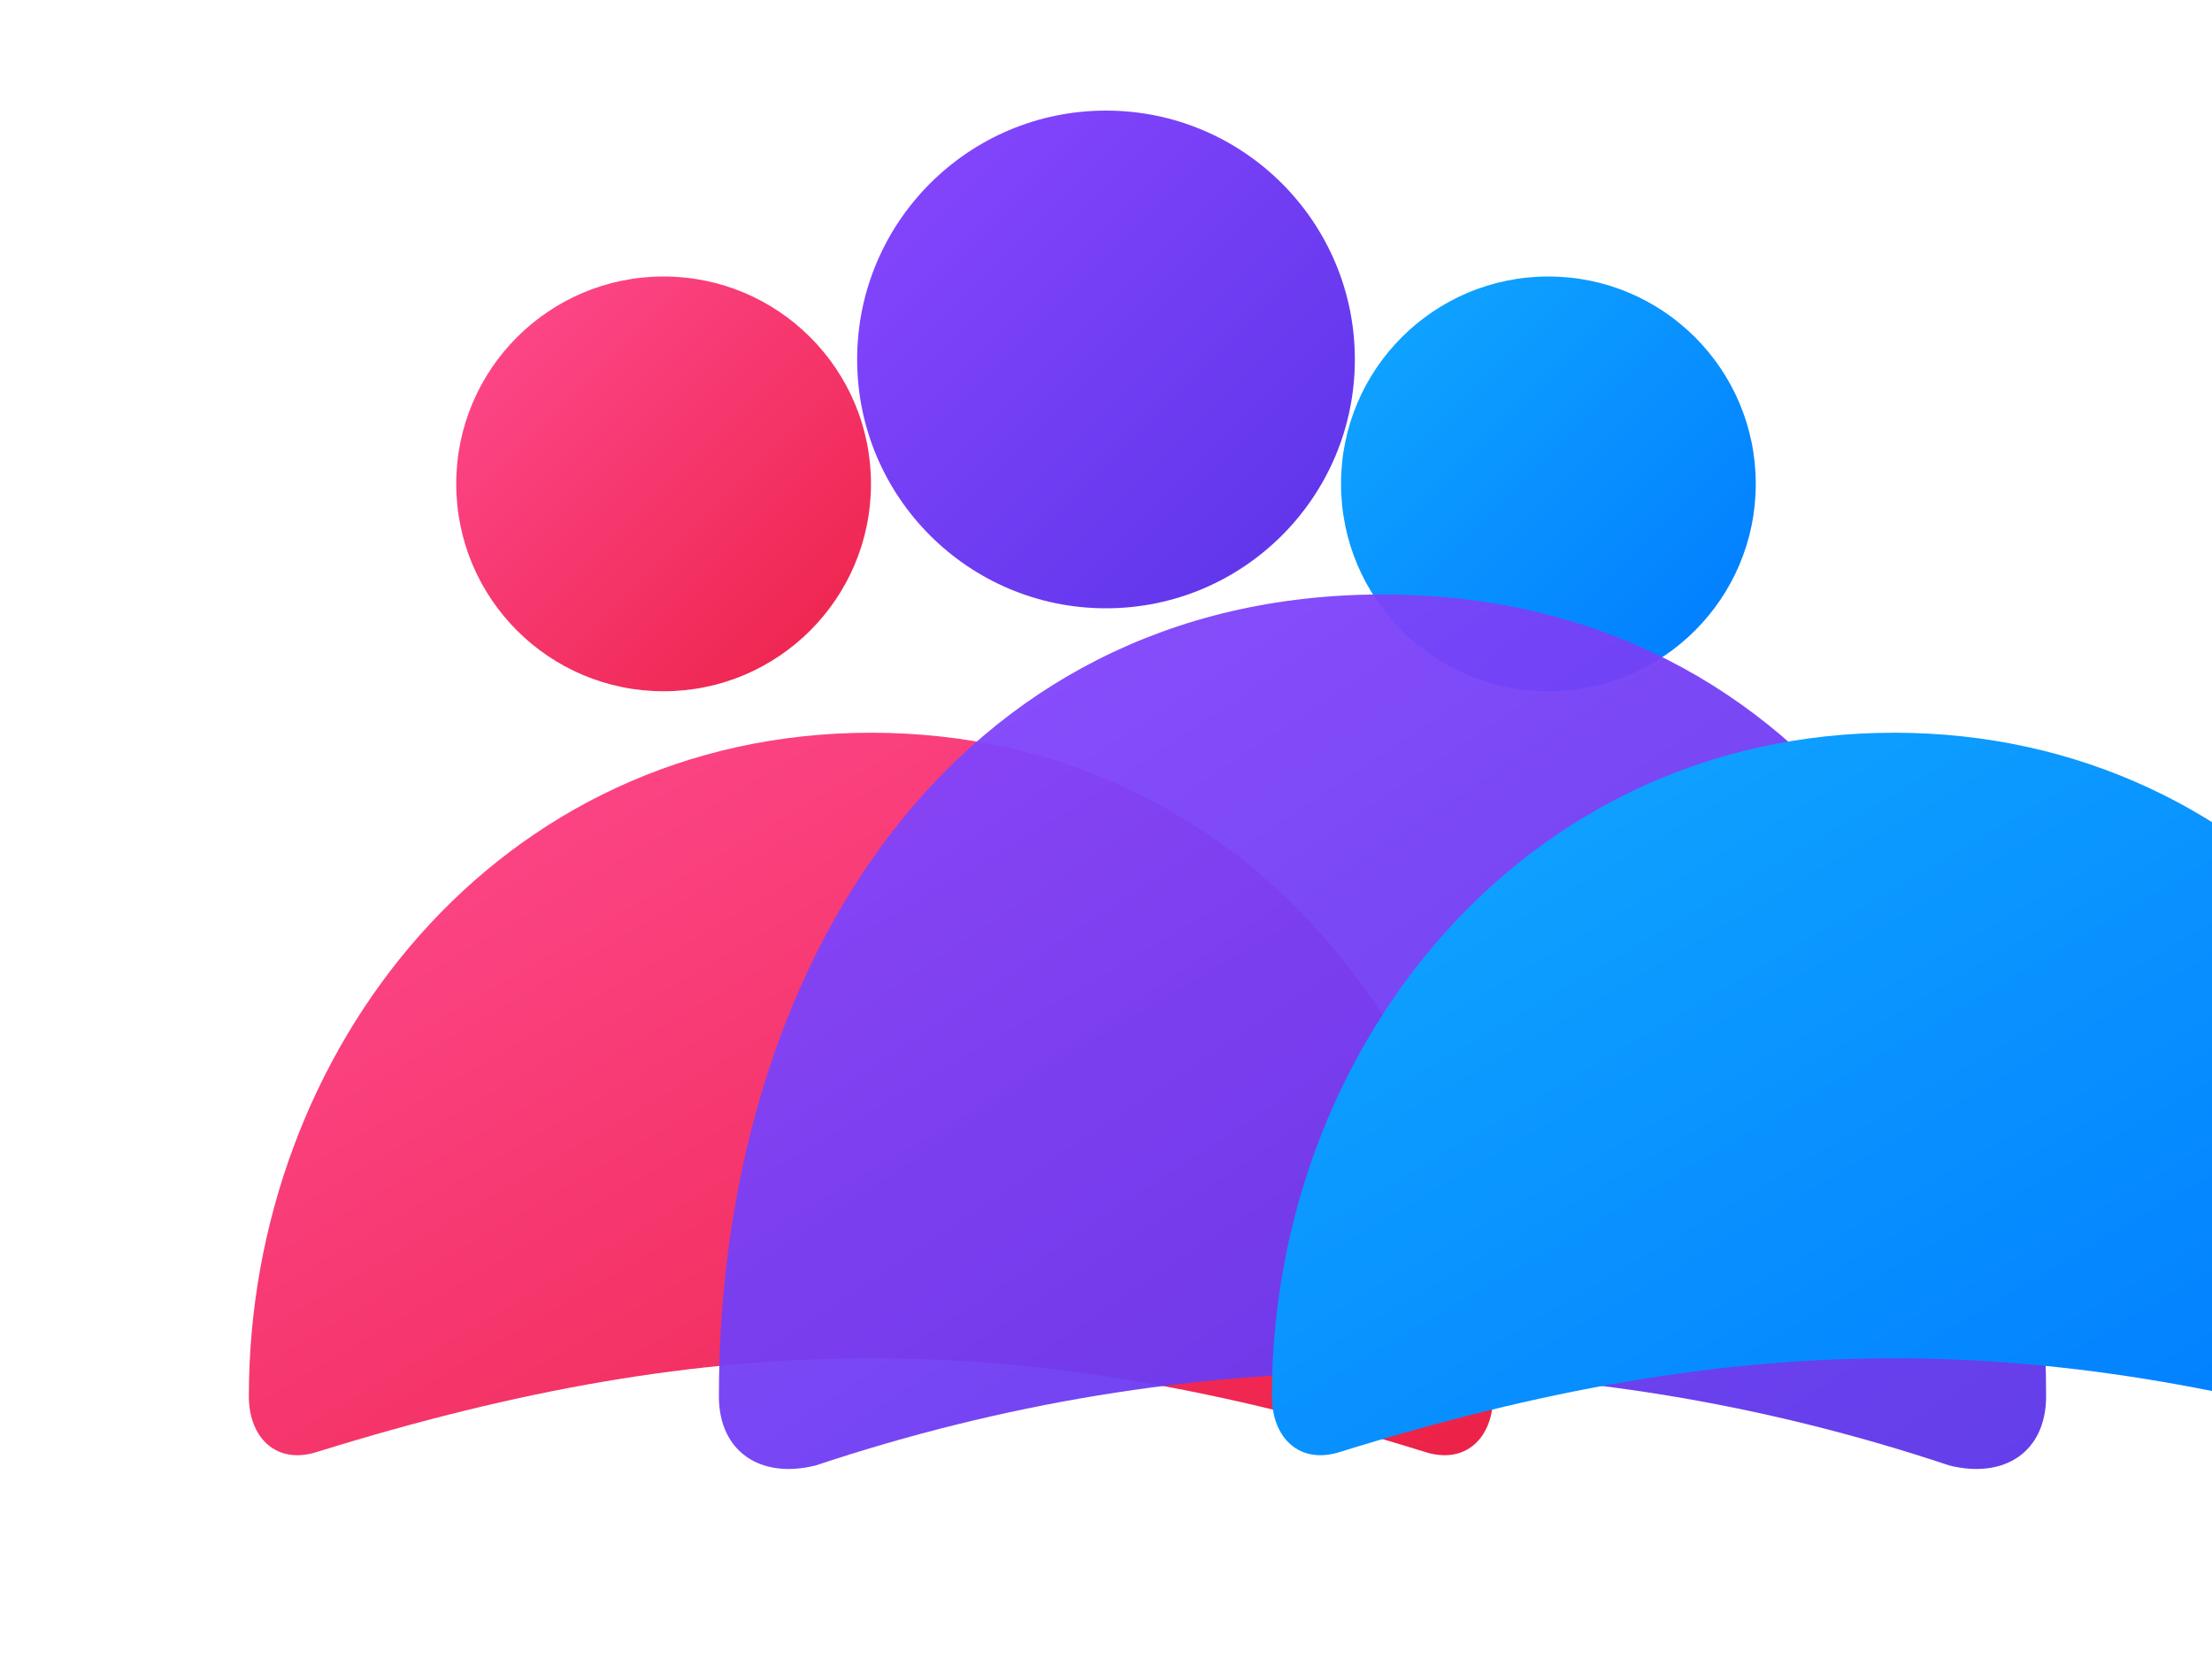
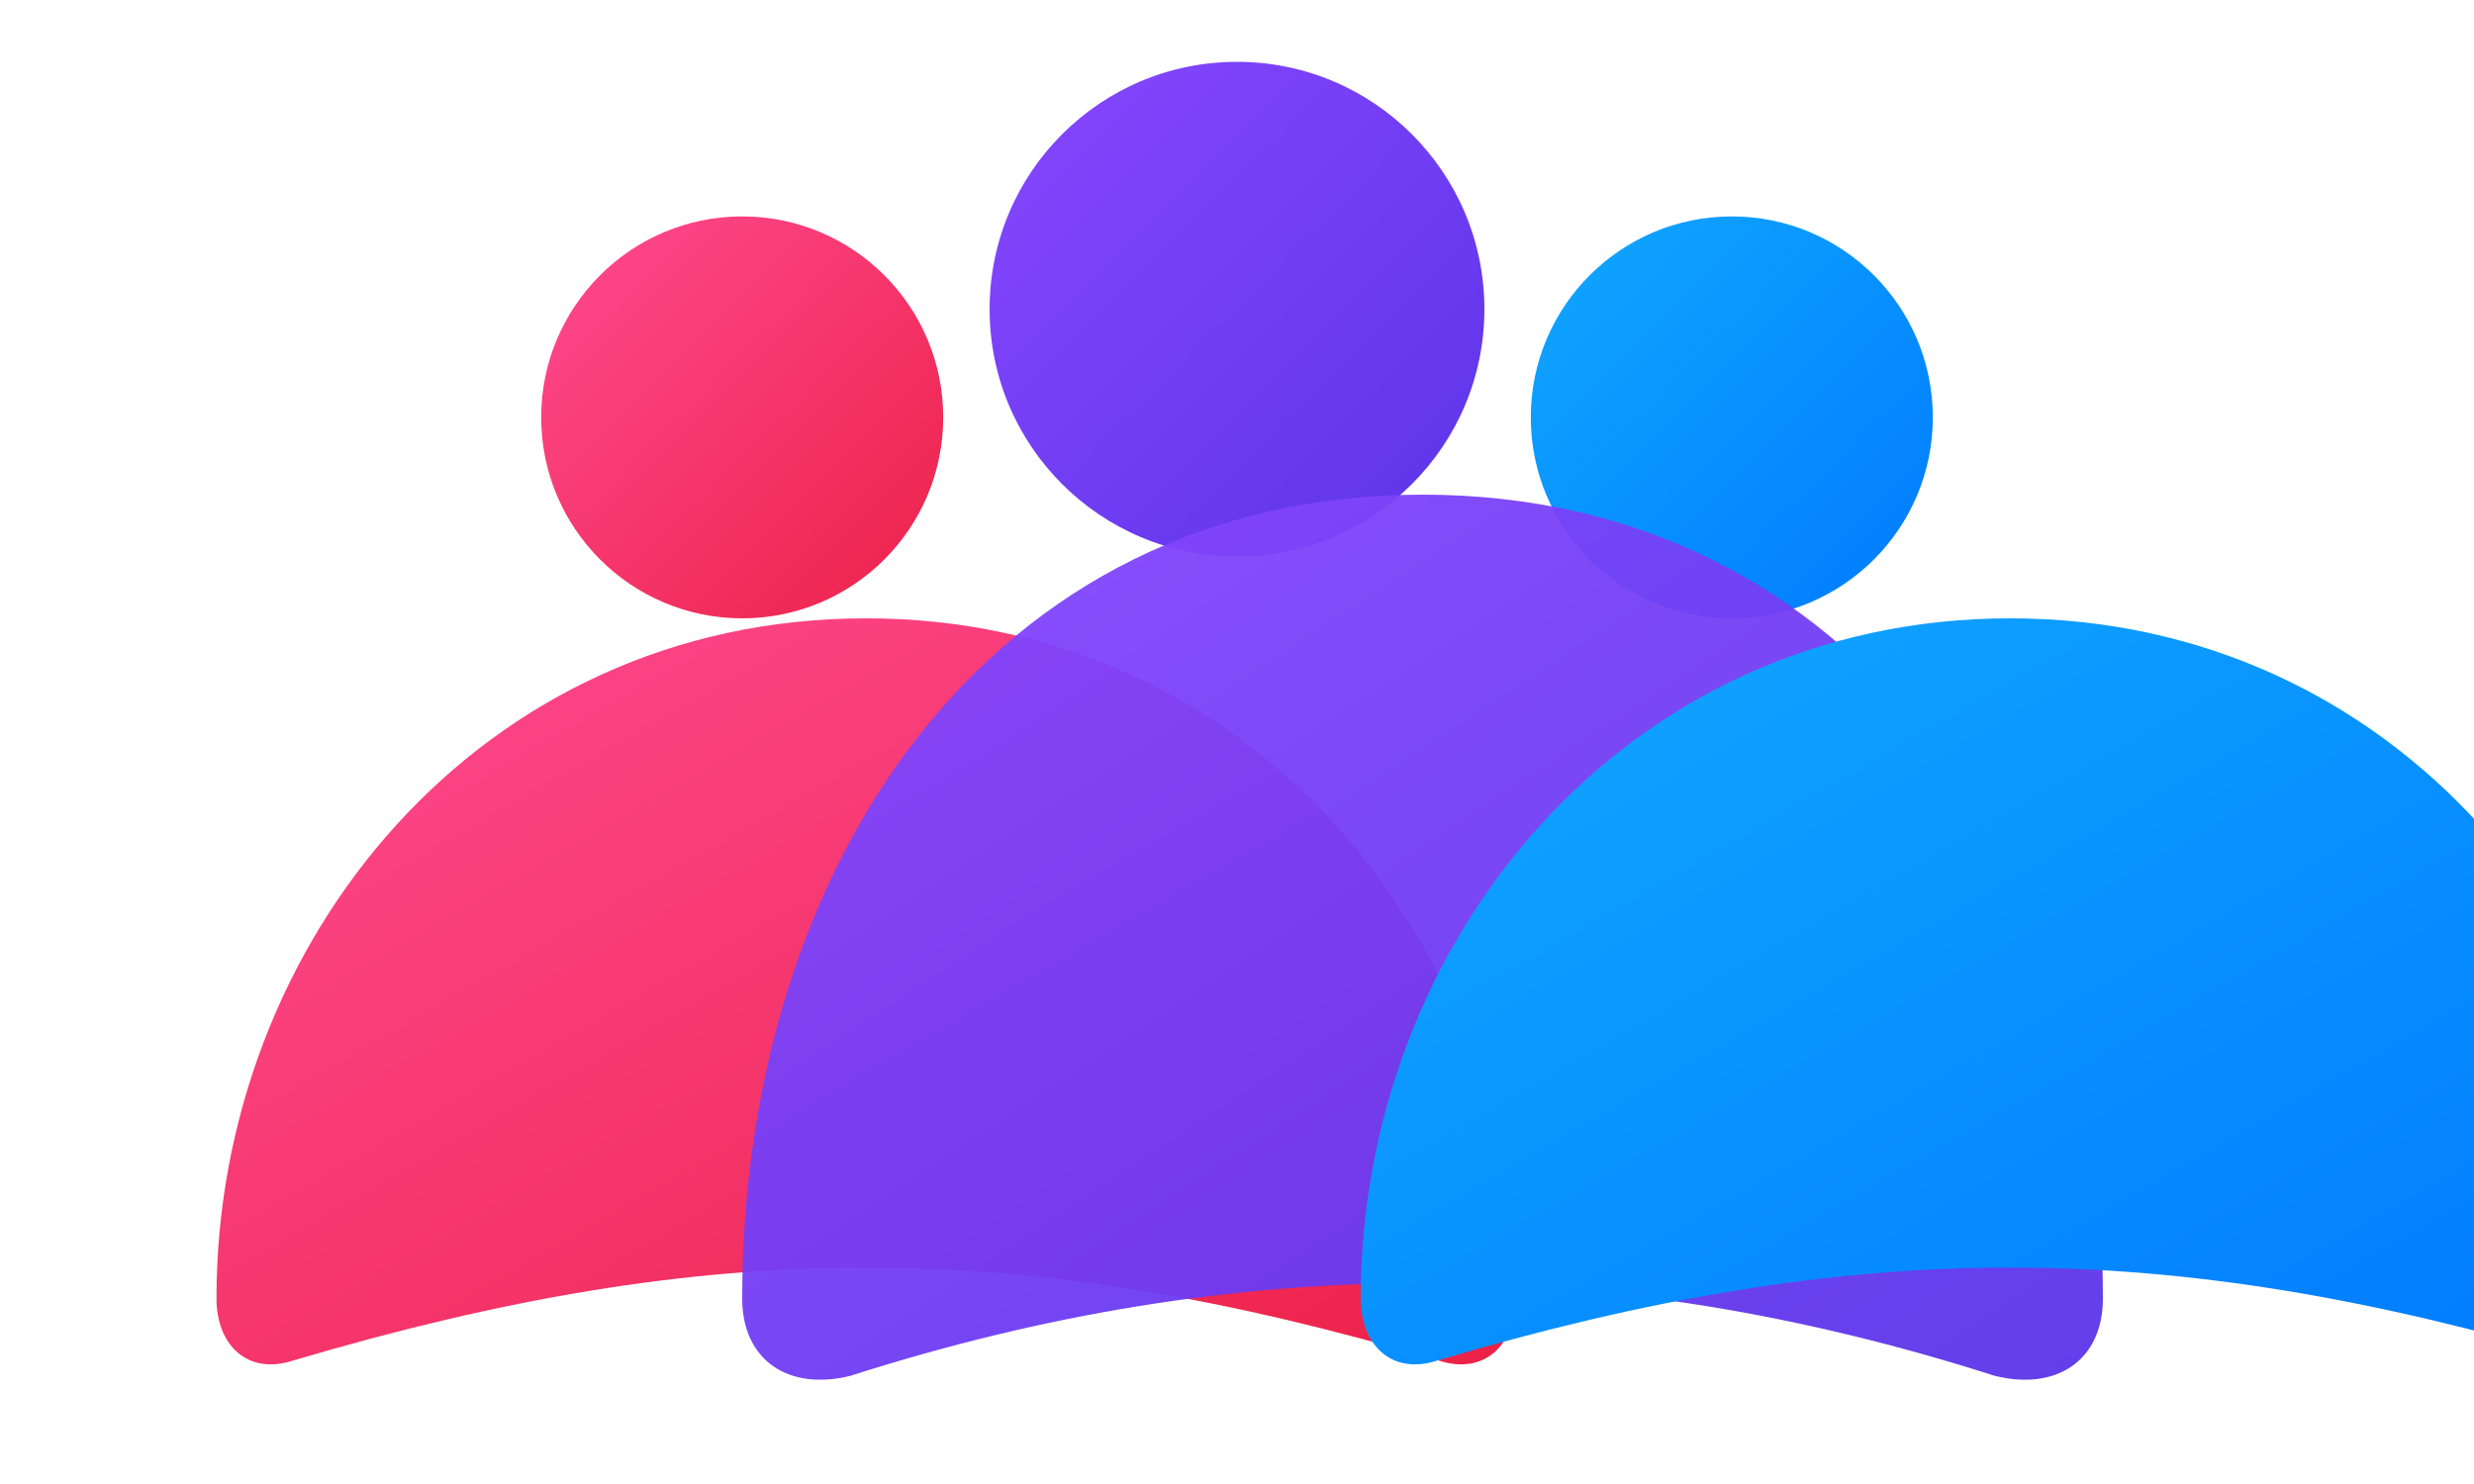
- <svg xmlns="http://www.w3.org/2000/svg" viewBox="0 0 160 120" role="img" aria-labelledby="title">
+ <svg xmlns="http://www.w3.org/2000/svg" viewBox="0 0 160 96" role="img" aria-labelledby="title">
  <defs>
    <linearGradient id="pink" x1="0" y1="0" x2="1" y2="1">
      <stop offset="0" stop-color="#ff4b91" />
      <stop offset="1" stop-color="#ec2147" />
    </linearGradient>
    <linearGradient id="purple" x1="0" y1="0" x2="1" y2="1">
      <stop offset="0" stop-color="#8847ff" />
      <stop offset="1" stop-color="#5b34e8" />
    </linearGradient>
    <linearGradient id="blue" x1="0" y1="0" x2="1" y2="1">
      <stop offset="0" stop-color="#11a8ff" />
      <stop offset="1" stop-color="#007aff" />
    </linearGradient>
  </defs>
-   <circle cx="48" cy="35" r="15" fill="url(#pink)" />
-   <circle cx="80" cy="26" r="18" fill="url(#purple)" />
-   <circle cx="112" cy="35" r="15" fill="url(#blue)" />
-   <path d="M18 101c0-25 18-48 45-48 27 0 45 23 45 48 0 3-2 5-5 4-29-9-51-9-80 0-3 1-5-1-5-4Z" fill="url(#pink)" />
-   <path d="M52 101c0-31 17-58 48-58s48 27 48 58c0 4-3 6-7 5-27-9-55-9-82 0-4 1-7-1-7-5Z" fill="url(#purple)" opacity=".95" />
-   <path d="M92 101c0-25 18-48 45-48 27 0 45 23 45 48 0 3-2 5-5 4-29-9-51-9-80 0-3 1-5-1-5-4Z" fill="url(#blue)" />
+   <circle cx="48" cy="27" r="13" fill="url(#pink)" />
+   <circle cx="80" cy="20" r="16" fill="url(#purple)" />
+   <circle cx="112" cy="27" r="13" fill="url(#blue)" />
+   <path d="M14 84c0-23 17-44 42-44s42 21 42 44c0 3-2 5-5 4-27-8-47-8-74 0-3 1-5-1-5-4Z" fill="url(#pink)" />
+   <path d="M48 84c0-28 16-52 44-52s44 24 44 52c0 4-3 6-7 5-25-8-49-8-74 0-4 1-7-1-7-5Z" fill="url(#purple)" opacity=".95" />
+   <path d="M88 84c0-23 17-44 42-44s42 21 42 44c0 3-2 5-5 4-27-8-47-8-74 0-3 1-5-1-5-4Z" fill="url(#blue)" />
</svg>
